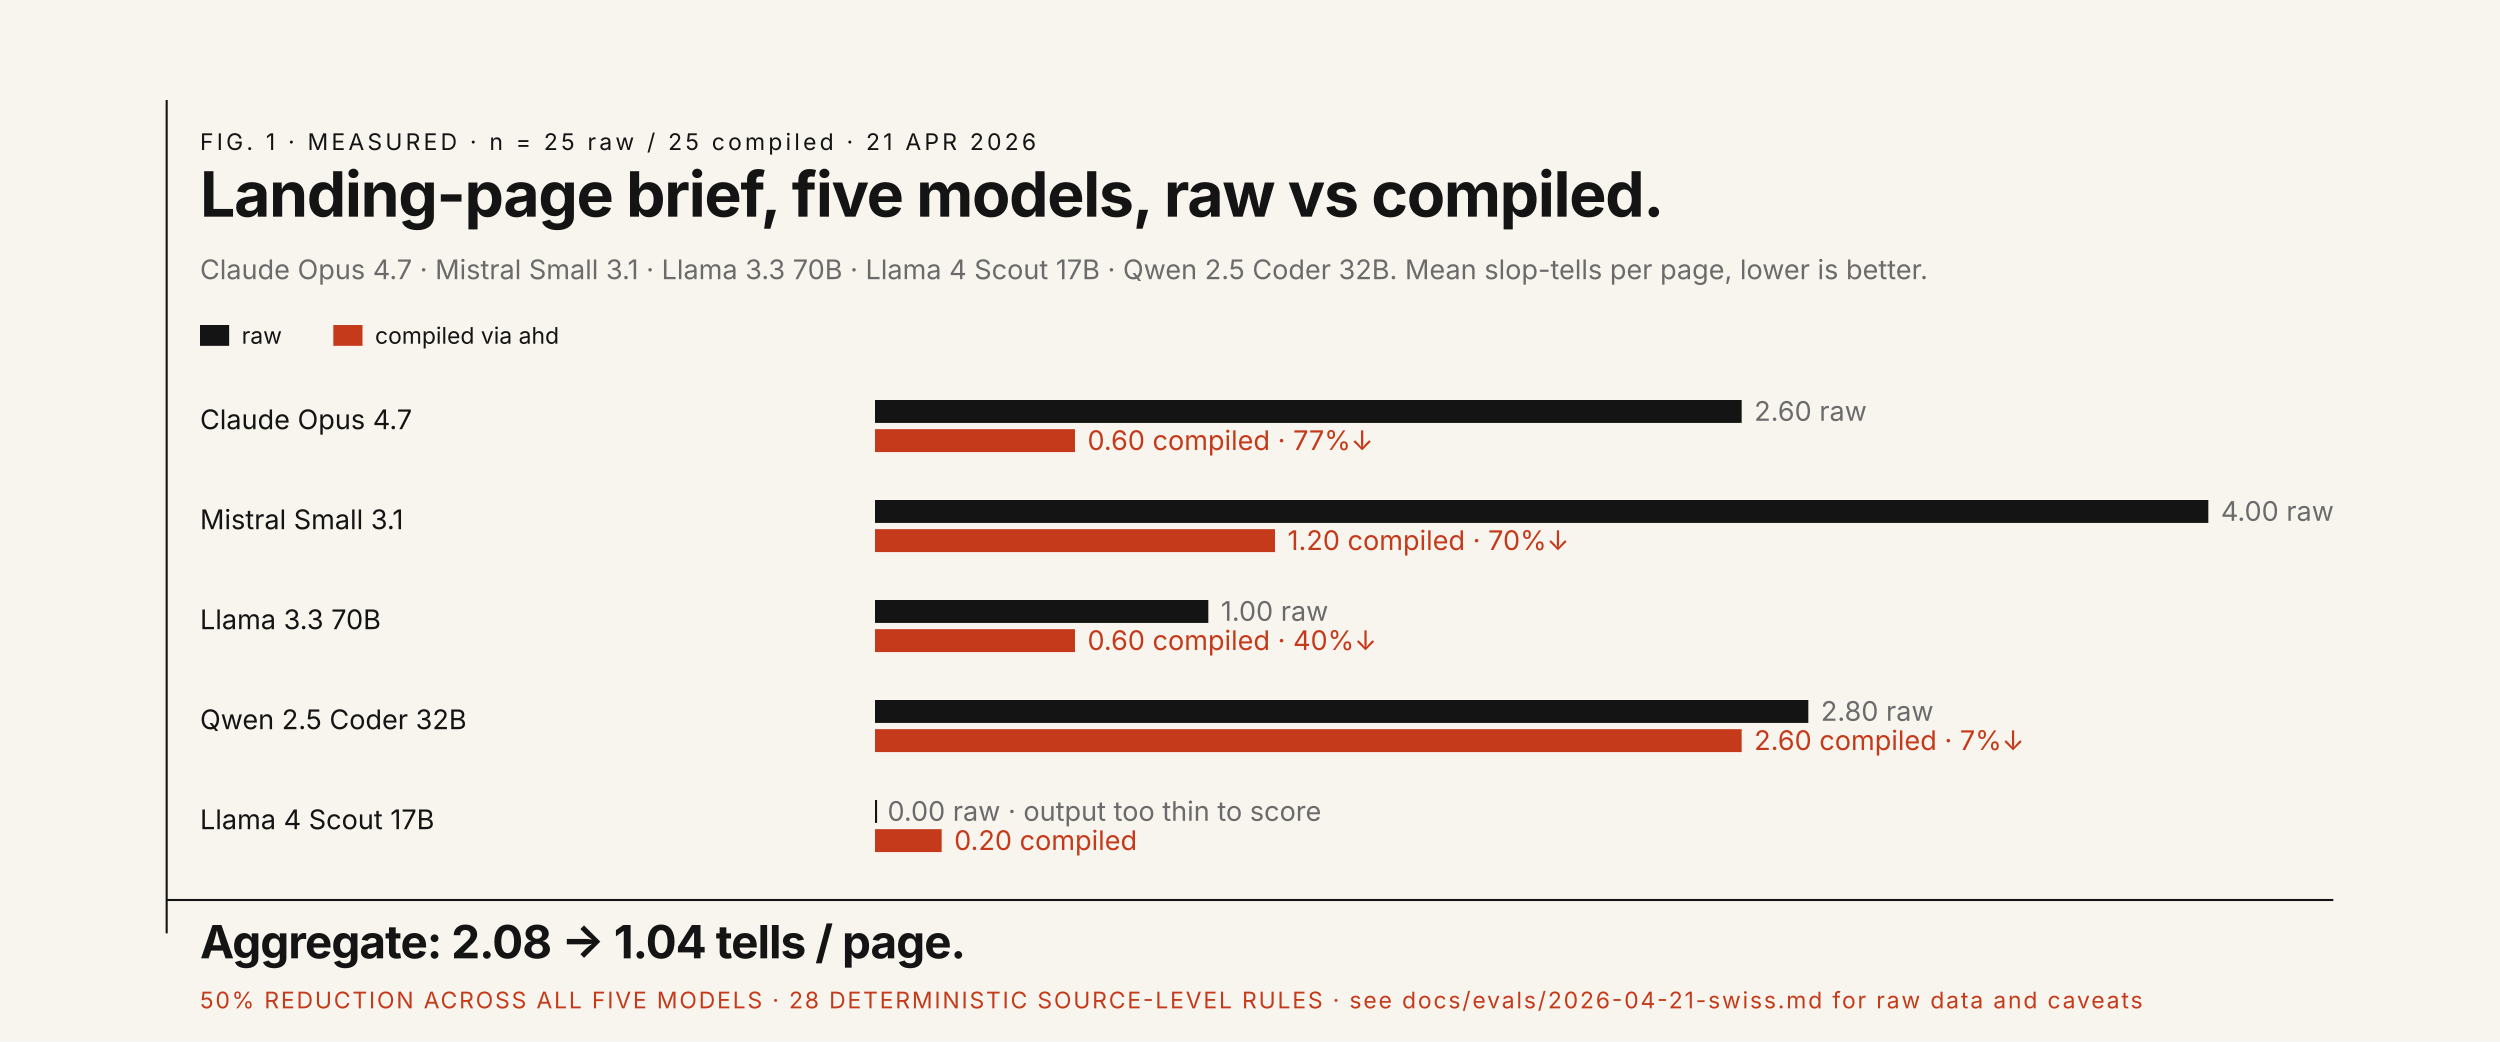
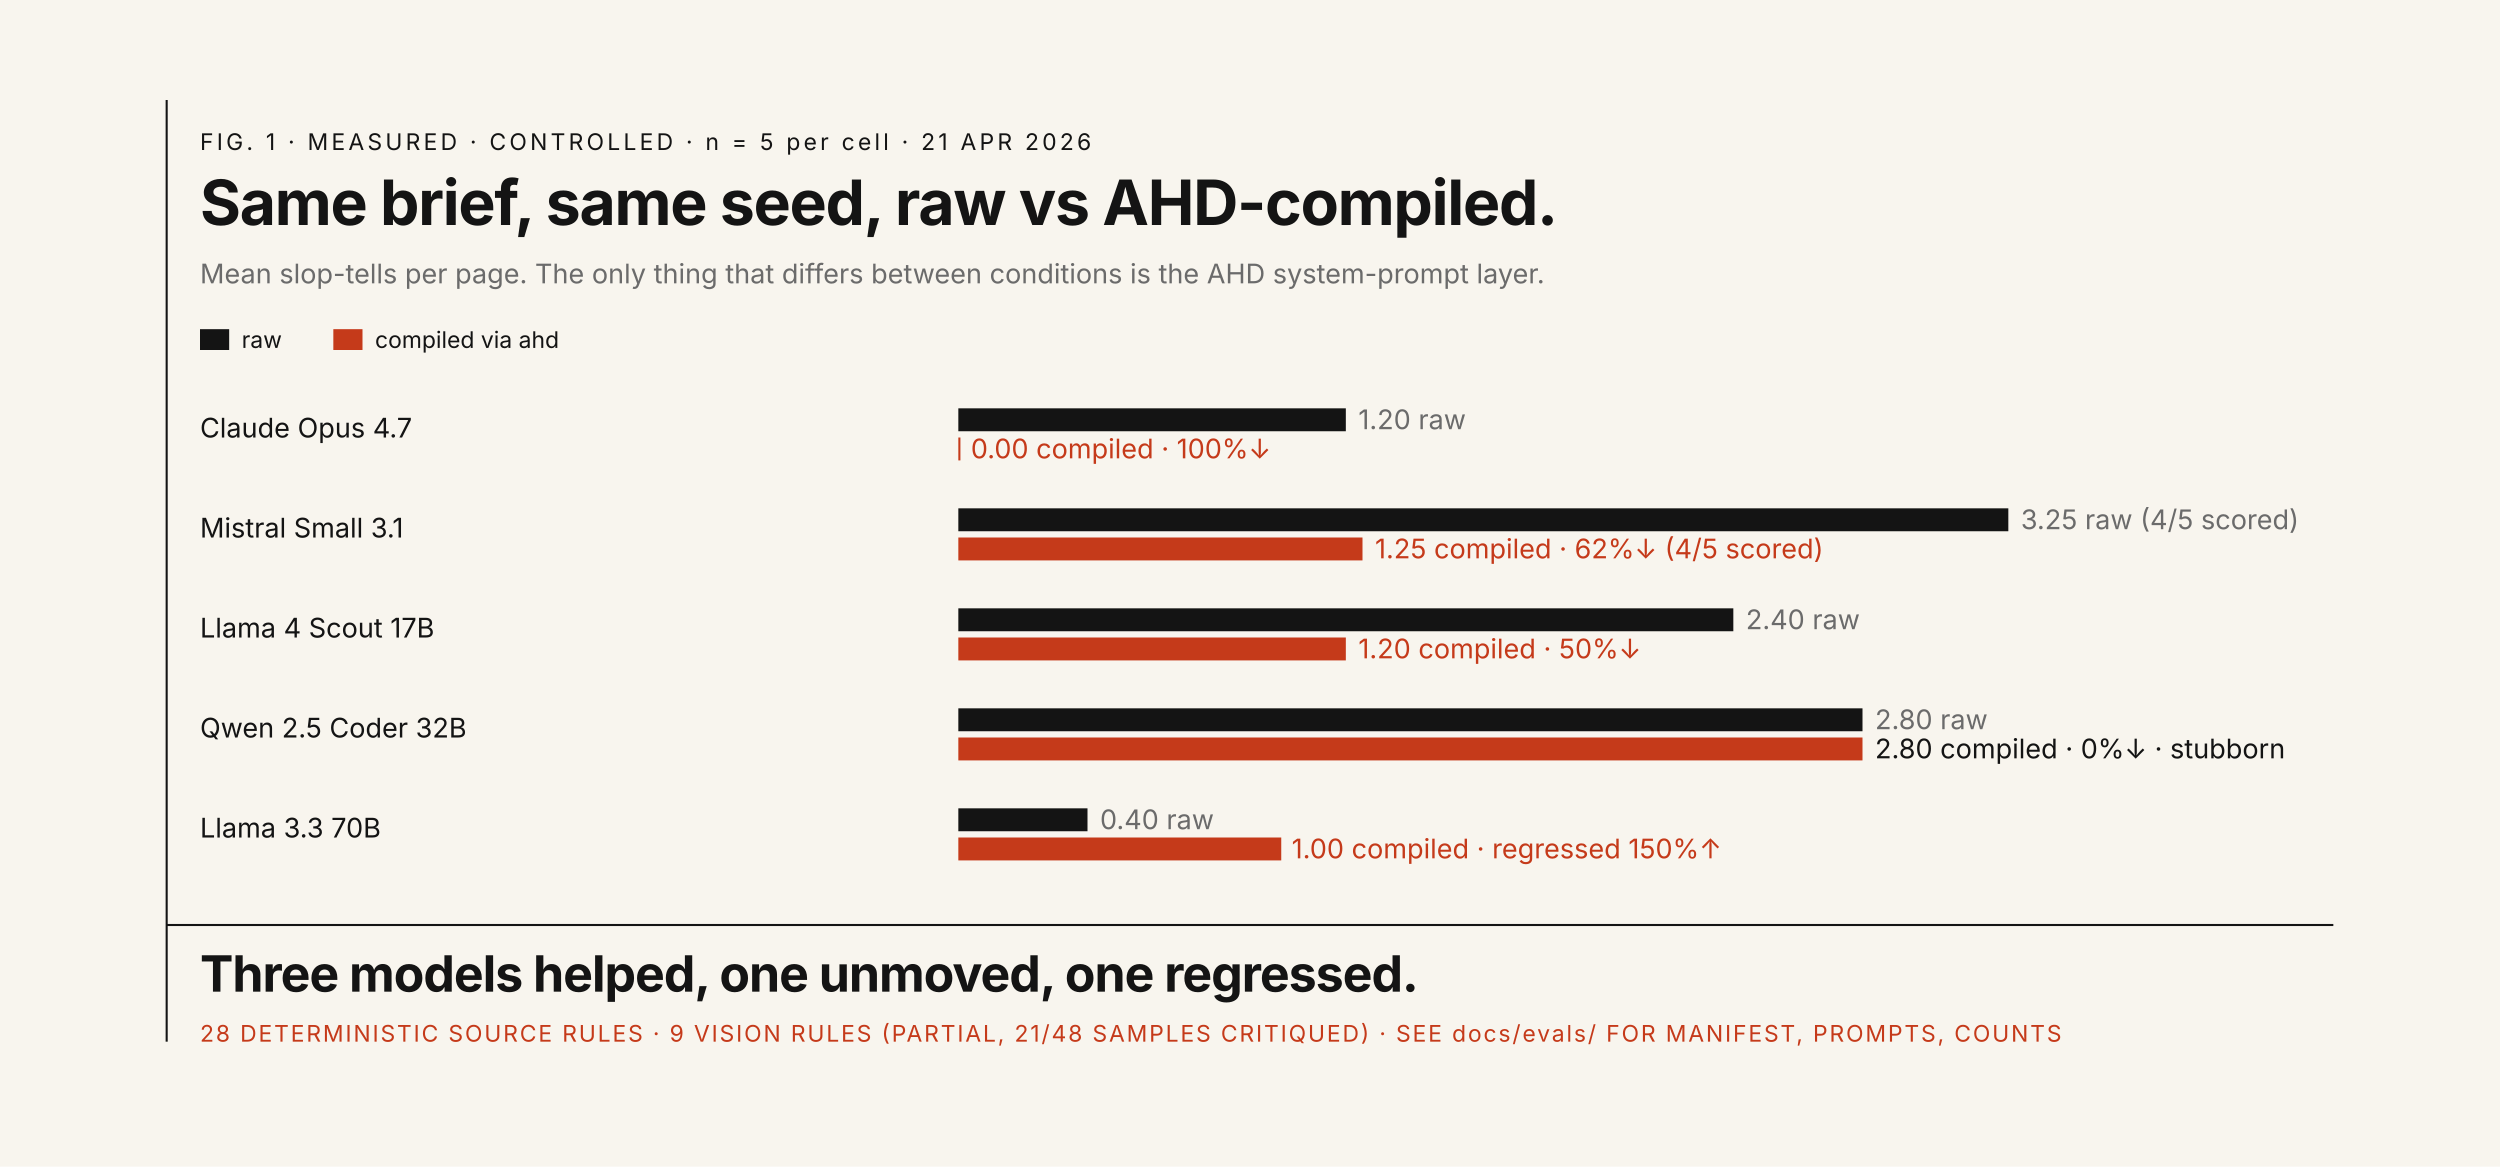
- <svg xmlns="http://www.w3.org/2000/svg" viewBox="0 0 1200 500" role="img" aria-label="Slop-tell frequency across 25 AI-generated landing pages, raw vs compiled">
-   <rect width="1200" height="500" fill="#f8f5ee" />
-   <line x1="80" y1="48" x2="80" y2="448" stroke="#141414" stroke-width="1" />
-   <text x="96" y="72" font-family="'Neue Haas Grotesk Display',Inter,sans-serif" font-size="11" letter-spacing="0.14em" fill="#141414">FIG. 1 · MEASURED · n = 25 raw / 25 compiled · 21 APR 2026</text>
-   <text x="96" y="104" font-family="'Neue Haas Grotesk Display',Inter,sans-serif" font-size="30" font-weight="700" letter-spacing="-0.02em" fill="#141414">
-     Landing-page brief, five models, raw vs compiled.
+ <svg xmlns="http://www.w3.org/2000/svg" viewBox="0 0 1200 560" role="img" aria-label="Measured slop-tell reduction by model, same brief raw vs AHD-compiled, 21 April 2026">
+   <rect width="1200" height="560" fill="#f8f5ee" />
+   <line x1="80" y1="48" x2="80" y2="500" stroke="#141414" stroke-width="1" />
+   <text x="96" y="72" font-family="'Neue Haas Grotesk Display',Inter,sans-serif" font-size="11" letter-spacing="0.14em" fill="#141414">FIG. 1 · MEASURED · CONTROLLED · n = 5 per cell · 21 APR 2026</text>
+   <text x="96" y="108" font-family="'Neue Haas Grotesk Display',Inter,sans-serif" font-size="30" font-weight="700" letter-spacing="-0.02em" fill="#141414">
+     Same brief, same seed, raw vs AHD-compiled.
  </text>
-   <text x="96" y="134" font-family="'Neue Haas Grotesk Text',Inter,sans-serif" font-size="13" fill="#6b6b6b">
-     Claude Opus 4.7 · Mistral Small 3.1 · Llama 3.3 70B · Llama 4 Scout 17B · Qwen 2.5 Coder 32B. Mean slop-tells per page, lower is better.
+   <text x="96" y="136" font-family="'Neue Haas Grotesk Text',Inter,sans-serif" font-size="13" fill="#6b6b6b">
+     Mean slop-tells per page. The only thing that differs between conditions is the AHD system-prompt layer.
  </text>
  <g font-family="'Neue Haas Grotesk Text',Inter,sans-serif" font-size="11" fill="#141414">
-     <rect x="96" y="156" width="14" height="10" fill="#141414" />
-     <text x="116" y="165">raw</text>
-     <rect x="160" y="156" width="14" height="10" fill="#c53a1a" />
-     <text x="180" y="165">compiled via ahd</text>
+     <rect x="96" y="158" width="14" height="10" fill="#141414" />
+     <text x="116" y="167">raw</text>
+     <rect x="160" y="158" width="14" height="10" fill="#c53a1a" />
+     <text x="180" y="167">compiled via ahd</text>
  </g>
  <g font-family="'Neue Haas Grotesk Text',Inter,sans-serif" font-size="13" fill="#141414">
-     <text x="96" y="206">Claude Opus 4.7</text>
-     <rect x="420" y="192" width="416" height="11" fill="#141414" />
-     <text x="842" y="202" fill="#6b6b6b">2.60 raw</text>
-     <rect x="420" y="206" width="96" height="11" fill="#c53a1a" />
-     <text x="522" y="216" fill="#c53a1a">0.60 compiled · 77%↓</text>
-     <text x="96" y="254">Mistral Small 3.1</text>
-     <rect x="420" y="240" width="640" height="11" fill="#141414" />
-     <text x="1066" y="250" fill="#6b6b6b">4.00 raw</text>
-     <rect x="420" y="254" width="192" height="11" fill="#c53a1a" />
-     <text x="618" y="264" fill="#c53a1a">1.20 compiled · 70%↓</text>
-     <text x="96" y="302">Llama 3.3 70B</text>
-     <rect x="420" y="288" width="160" height="11" fill="#141414" />
-     <text x="586" y="298" fill="#6b6b6b">1.00 raw</text>
-     <rect x="420" y="302" width="96" height="11" fill="#c53a1a" />
-     <text x="522" y="312" fill="#c53a1a">0.60 compiled · 40%↓</text>
-     <text x="96" y="350">Qwen 2.5 Coder 32B</text>
-     <rect x="420" y="336" width="448" height="11" fill="#141414" />
-     <text x="874" y="346" fill="#6b6b6b">2.80 raw</text>
-     <rect x="420" y="350" width="416" height="11" fill="#c53a1a" />
-     <text x="842" y="360" fill="#c53a1a">2.60 compiled · 7%↓</text>
-     <text x="96" y="398">Llama 4 Scout 17B</text>
-     <rect x="420" y="384" width="1" height="11" fill="#141414" />
-     <text x="426" y="394" fill="#6b6b6b">0.00 raw · output too thin to score</text>
-     <rect x="420" y="398" width="32" height="11" fill="#c53a1a" />
-     <text x="458" y="408" fill="#c53a1a">0.20 compiled</text>
+     <text x="96" y="210">Claude Opus 4.7</text>
+     <rect x="460" y="196" width="186" height="11" fill="#141414" />
+     <text x="652" y="206" fill="#6b6b6b">1.20 raw</text>
+     <rect x="460" y="210" width="1" height="11" fill="#c53a1a" />
+     <text x="466" y="220" fill="#c53a1a">0.00 compiled · 100%↓</text>
+     <text x="96" y="258">Mistral Small 3.1</text>
+     <rect x="460" y="244" width="504" height="11" fill="#141414" />
+     <text x="970" y="254" fill="#6b6b6b">3.25 raw (4/5 scored)</text>
+     <rect x="460" y="258" width="194" height="11" fill="#c53a1a" />
+     <text x="660" y="268" fill="#c53a1a">1.25 compiled · 62%↓ (4/5 scored)</text>
+     <text x="96" y="306">Llama 4 Scout 17B</text>
+     <rect x="460" y="292" width="372" height="11" fill="#141414" />
+     <text x="838" y="302" fill="#6b6b6b">2.40 raw</text>
+     <rect x="460" y="306" width="186" height="11" fill="#c53a1a" />
+     <text x="652" y="316" fill="#c53a1a">1.20 compiled · 50%↓</text>
+     <text x="96" y="354">Qwen 2.5 Coder 32B</text>
+     <rect x="460" y="340" width="434" height="11" fill="#141414" />
+     <text x="900" y="350" fill="#6b6b6b">2.80 raw</text>
+     <rect x="460" y="354" width="434" height="11" fill="#c53a1a" />
+     <text x="900" y="364" fill="#141414">2.80 compiled · 0%↓ · stubborn</text>
+     <text x="96" y="402">Llama 3.3 70B</text>
+     <rect x="460" y="388" width="62" height="11" fill="#141414" />
+     <text x="528" y="398" fill="#6b6b6b">0.40 raw</text>
+     <rect x="460" y="402" width="155" height="11" fill="#c53a1a" />
+     <text x="620" y="412" fill="#c53a1a">1.00 compiled · regressed 150%↑</text>
  </g>
-   <line x1="80" y1="432" x2="1120" y2="432" stroke="#141414" stroke-width="1" />
-   <text x="96" y="460" font-family="'Neue Haas Grotesk Display',Inter,sans-serif" font-size="22" font-weight="700" letter-spacing="-0.02em" fill="#141414">
-     Aggregate: 2.08 → 1.04 tells / page.
+   <line x1="80" y1="444" x2="1120" y2="444" stroke="#141414" stroke-width="1" />
+   <text x="96" y="476" font-family="'Neue Haas Grotesk Display',Inter,sans-serif" font-size="24" font-weight="700" letter-spacing="-0.02em" fill="#141414">
+     Three models helped, one unmoved, one regressed.
  </text>
-   <text x="96" y="484" font-family="'Neue Haas Grotesk Text',Inter,sans-serif" font-size="11" letter-spacing="0.08em" fill="#c53a1a">
-     50% REDUCTION ACROSS ALL FIVE MODELS · 28 DETERMINISTIC SOURCE-LEVEL RULES · see docs/evals/2026-04-21-swiss.md for raw data and caveats
+   <text x="96" y="500" font-family="'Neue Haas Grotesk Text',Inter,sans-serif" font-size="11" letter-spacing="0.08em" fill="#c53a1a">
+     28 DETERMINISTIC SOURCE RULES · 9 VISION RULES (PARTIAL, 21/48 SAMPLES CRITIQUED) · SEE docs/evals/ FOR MANIFEST, PROMPTS, COUNTS
  </text>
</svg>
